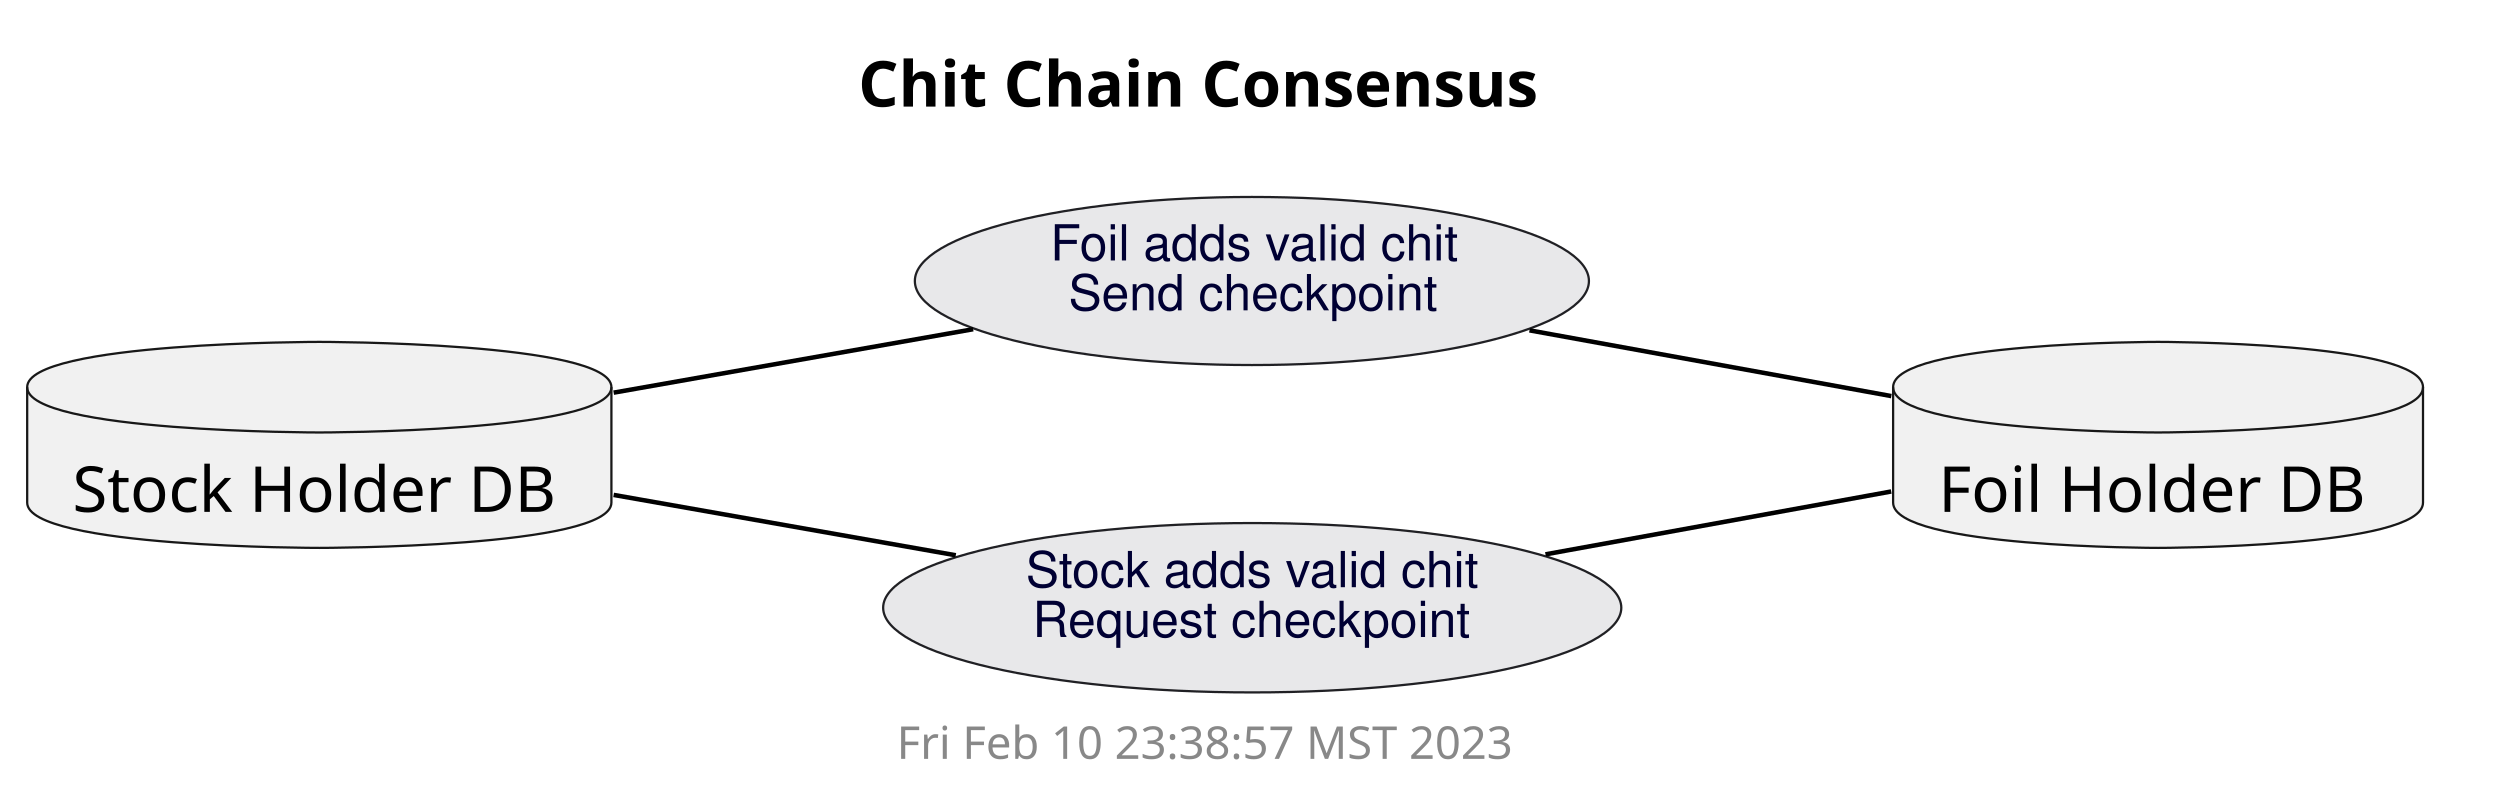
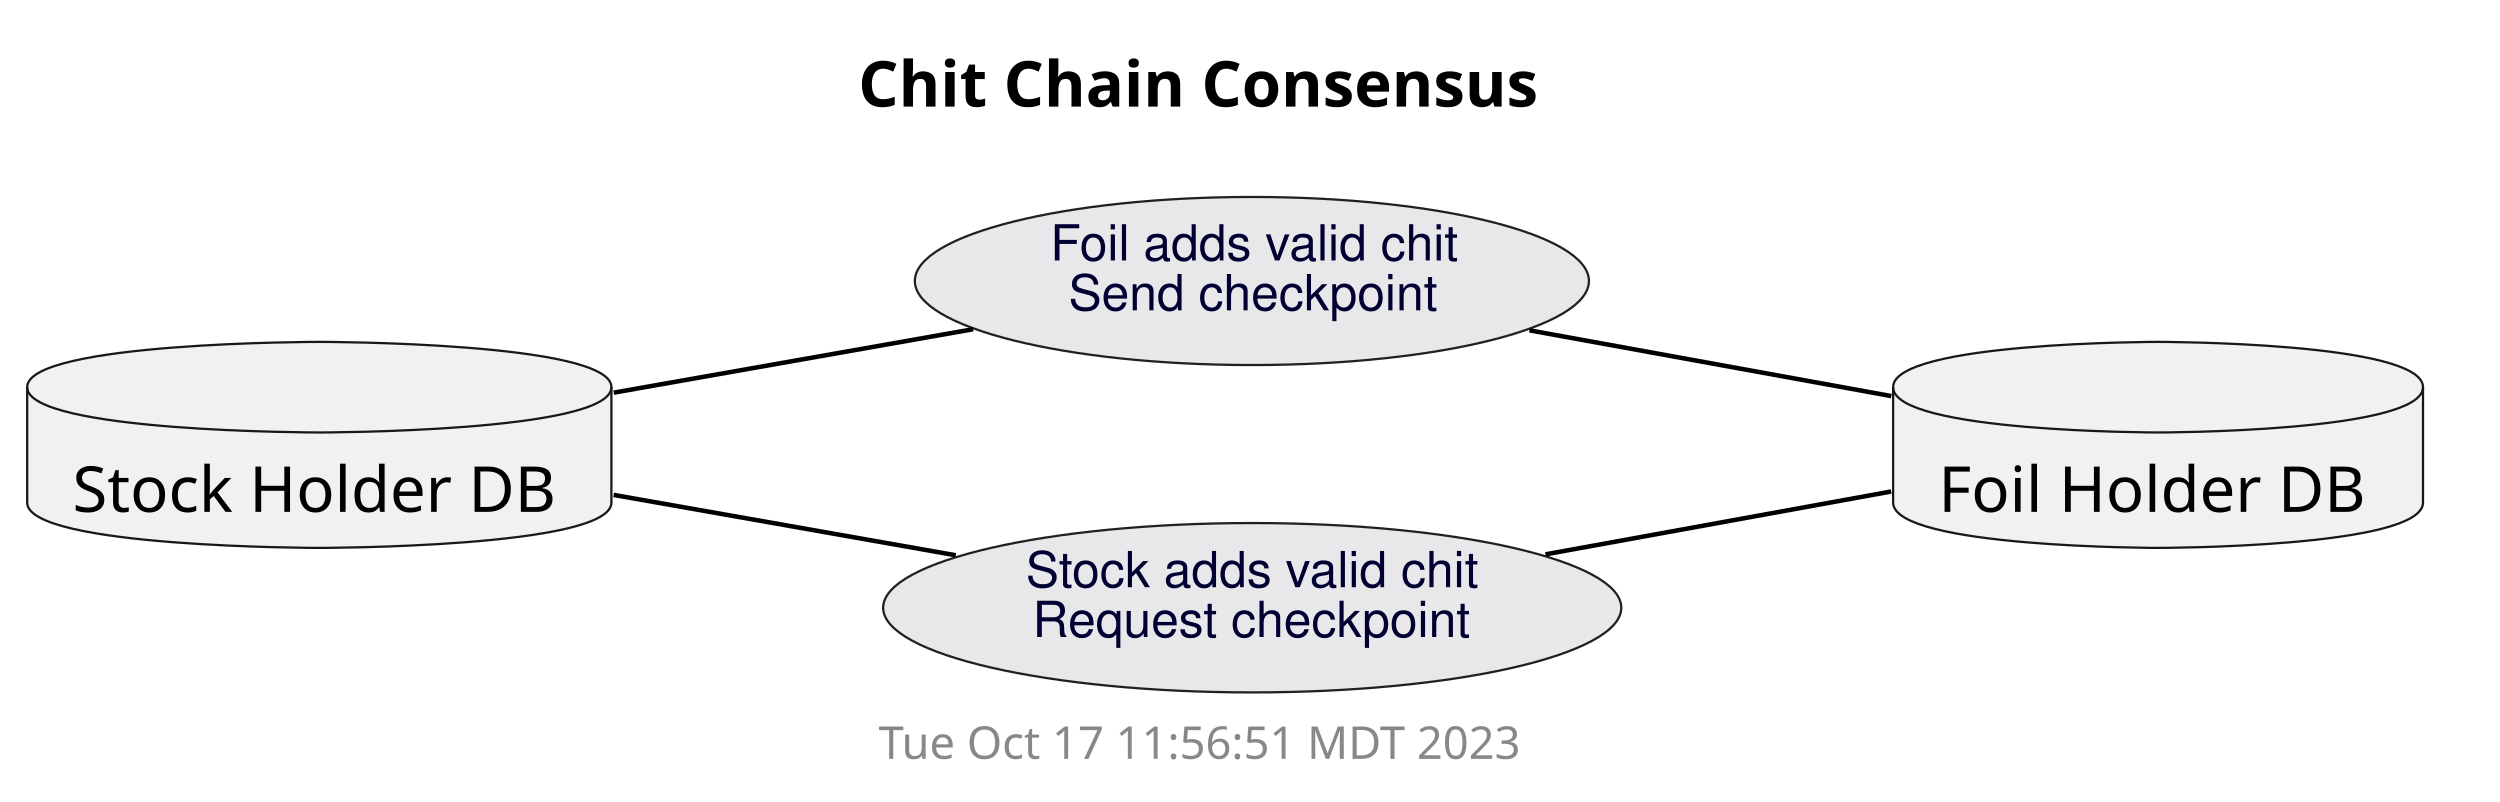
<svg xmlns="http://www.w3.org/2000/svg" contentStyleType="text/css" height="177px" preserveAspectRatio="none" style="width:552px;height:177px;background:#FFFFFF;" version="1.1" viewBox="0 0 552 177" width="552px" zoomAndPan="magnify">
  <defs />
  <g>
    <text fill="#000000" font-family="sans-serif" font-size="14" font-weight="bold" lengthAdjust="spacing" textLength="159" x="189.5" y="23.535">Chit Chain Consensus</text>
    <g id="elem_stock">
      <path d="M6,85.488 C6,75.488 70.5,75.488 70.5,75.488 C70.5,75.488 135,75.488 135,85.488 L135,110.977 C135,120.977 70.5,120.977 70.5,120.977 C70.5,120.977 6,120.977 6,110.977 L6,85.488 " fill="#F1F1F1" style="stroke:#181818;stroke-width:0.5;" />
      <path d="M6,85.488 C6,95.488 70.5,95.488 70.5,95.488 C70.5,95.488 135,95.488 135,85.488 " fill="none" style="stroke:#181818;stroke-width:0.5;" />
      <text fill="#000000" font-family="sans-serif" font-size="14" lengthAdjust="spacing" textLength="109" x="16" y="113.023">Stock Holder DB</text>
    </g>
    <g id="elem_foil">
      <path d="M418,85.488 C418,75.488 476.5,75.488 476.5,75.488 C476.5,75.488 535,75.488 535,85.488 L535,110.977 C535,120.977 476.5,120.977 476.5,120.977 C476.5,120.977 418,120.977 418,110.977 L418,85.488 " fill="#F1F1F1" style="stroke:#181818;stroke-width:0.5;" />
      <path d="M418,85.488 C418,95.488 476.5,95.488 476.5,95.488 C476.5,95.488 535,95.488 535,85.488 " fill="none" style="stroke:#181818;stroke-width:0.5;" />
      <text fill="#000000" font-family="sans-serif" font-size="14" lengthAdjust="spacing" textLength="97" x="428" y="113.023">Foil Holder DB</text>
    </g>
    <g id="elem_foilAdd">
      <ellipse cx="276.418" cy="62.045" fill="#E8E8EA" rx="74.418" ry="18.556" style="stroke:#202024;stroke-width:0.5;" />
      <text fill="#000033" font-family="Helvetica" font-size="11" lengthAdjust="spacing" textLength="89" x="231.918" y="57.515">Foil adds valid chit</text>
      <text fill="#000033" font-family="Helvetica" font-size="11" lengthAdjust="spacing" textLength="81" x="235.918" y="68.515">Send checkpoint</text>
    </g>
    <g id="elem_stockAdd">
      <ellipse cx="276.492" cy="134.187" fill="#E8E8EA" rx="81.492" ry="18.698" style="stroke:#202024;stroke-width:0.5;" />
      <text fill="#000033" font-family="Helvetica" font-size="11" lengthAdjust="spacing" textLength="100" x="226.492" y="129.657">Stock adds valid chit</text>
      <text fill="#000033" font-family="Helvetica" font-size="11" lengthAdjust="spacing" textLength="97" x="227.992" y="140.657">Request checkpoint</text>
    </g>
    <g id="link_stock_foilAdd">
      <path d="M135.49,86.698 C160.84,82.218 189.86,77.098 214.87,72.688 " fill="none" id="stock-foilAdd" style="stroke:#000000;stroke-width:1.0;" />
    </g>
    <g id="link_foilAdd_foil">
      <path d="M337.71,72.938 C363.08,77.548 392.49,82.898 417.61,87.458 " fill="none" id="foilAdd-foil" style="stroke:#000000;stroke-width:1.0;" />
    </g>
    <g id="link_stock_stockAdd">
      <path d="M135.49,109.278 C159.56,113.528 186.92,118.358 211.04,122.608 " fill="none" id="stock-stockAdd" style="stroke:#000000;stroke-width:1.0;" />
    </g>
    <g id="link_stockAdd_foil">
      <path d="M341.24,122.398 C365.77,117.938 393.62,112.878 417.58,108.518 " fill="none" id="stockAdd-foil" style="stroke:#000000;stroke-width:1.0;" />
    </g>
-     <text fill="#888888" font-family="sans-serif" font-size="10" lengthAdjust="spacing" textLength="142" x="198" y="167.553">Fri Feb 10 23:38:57 MST 2023</text>
+     <text fill="#888888" font-family="sans-serif" font-size="10" lengthAdjust="spacing" textLength="150" x="194" y="167.553">Tue Oct 17 11:56:51 MDT 2023</text>
  </g>
</svg>
